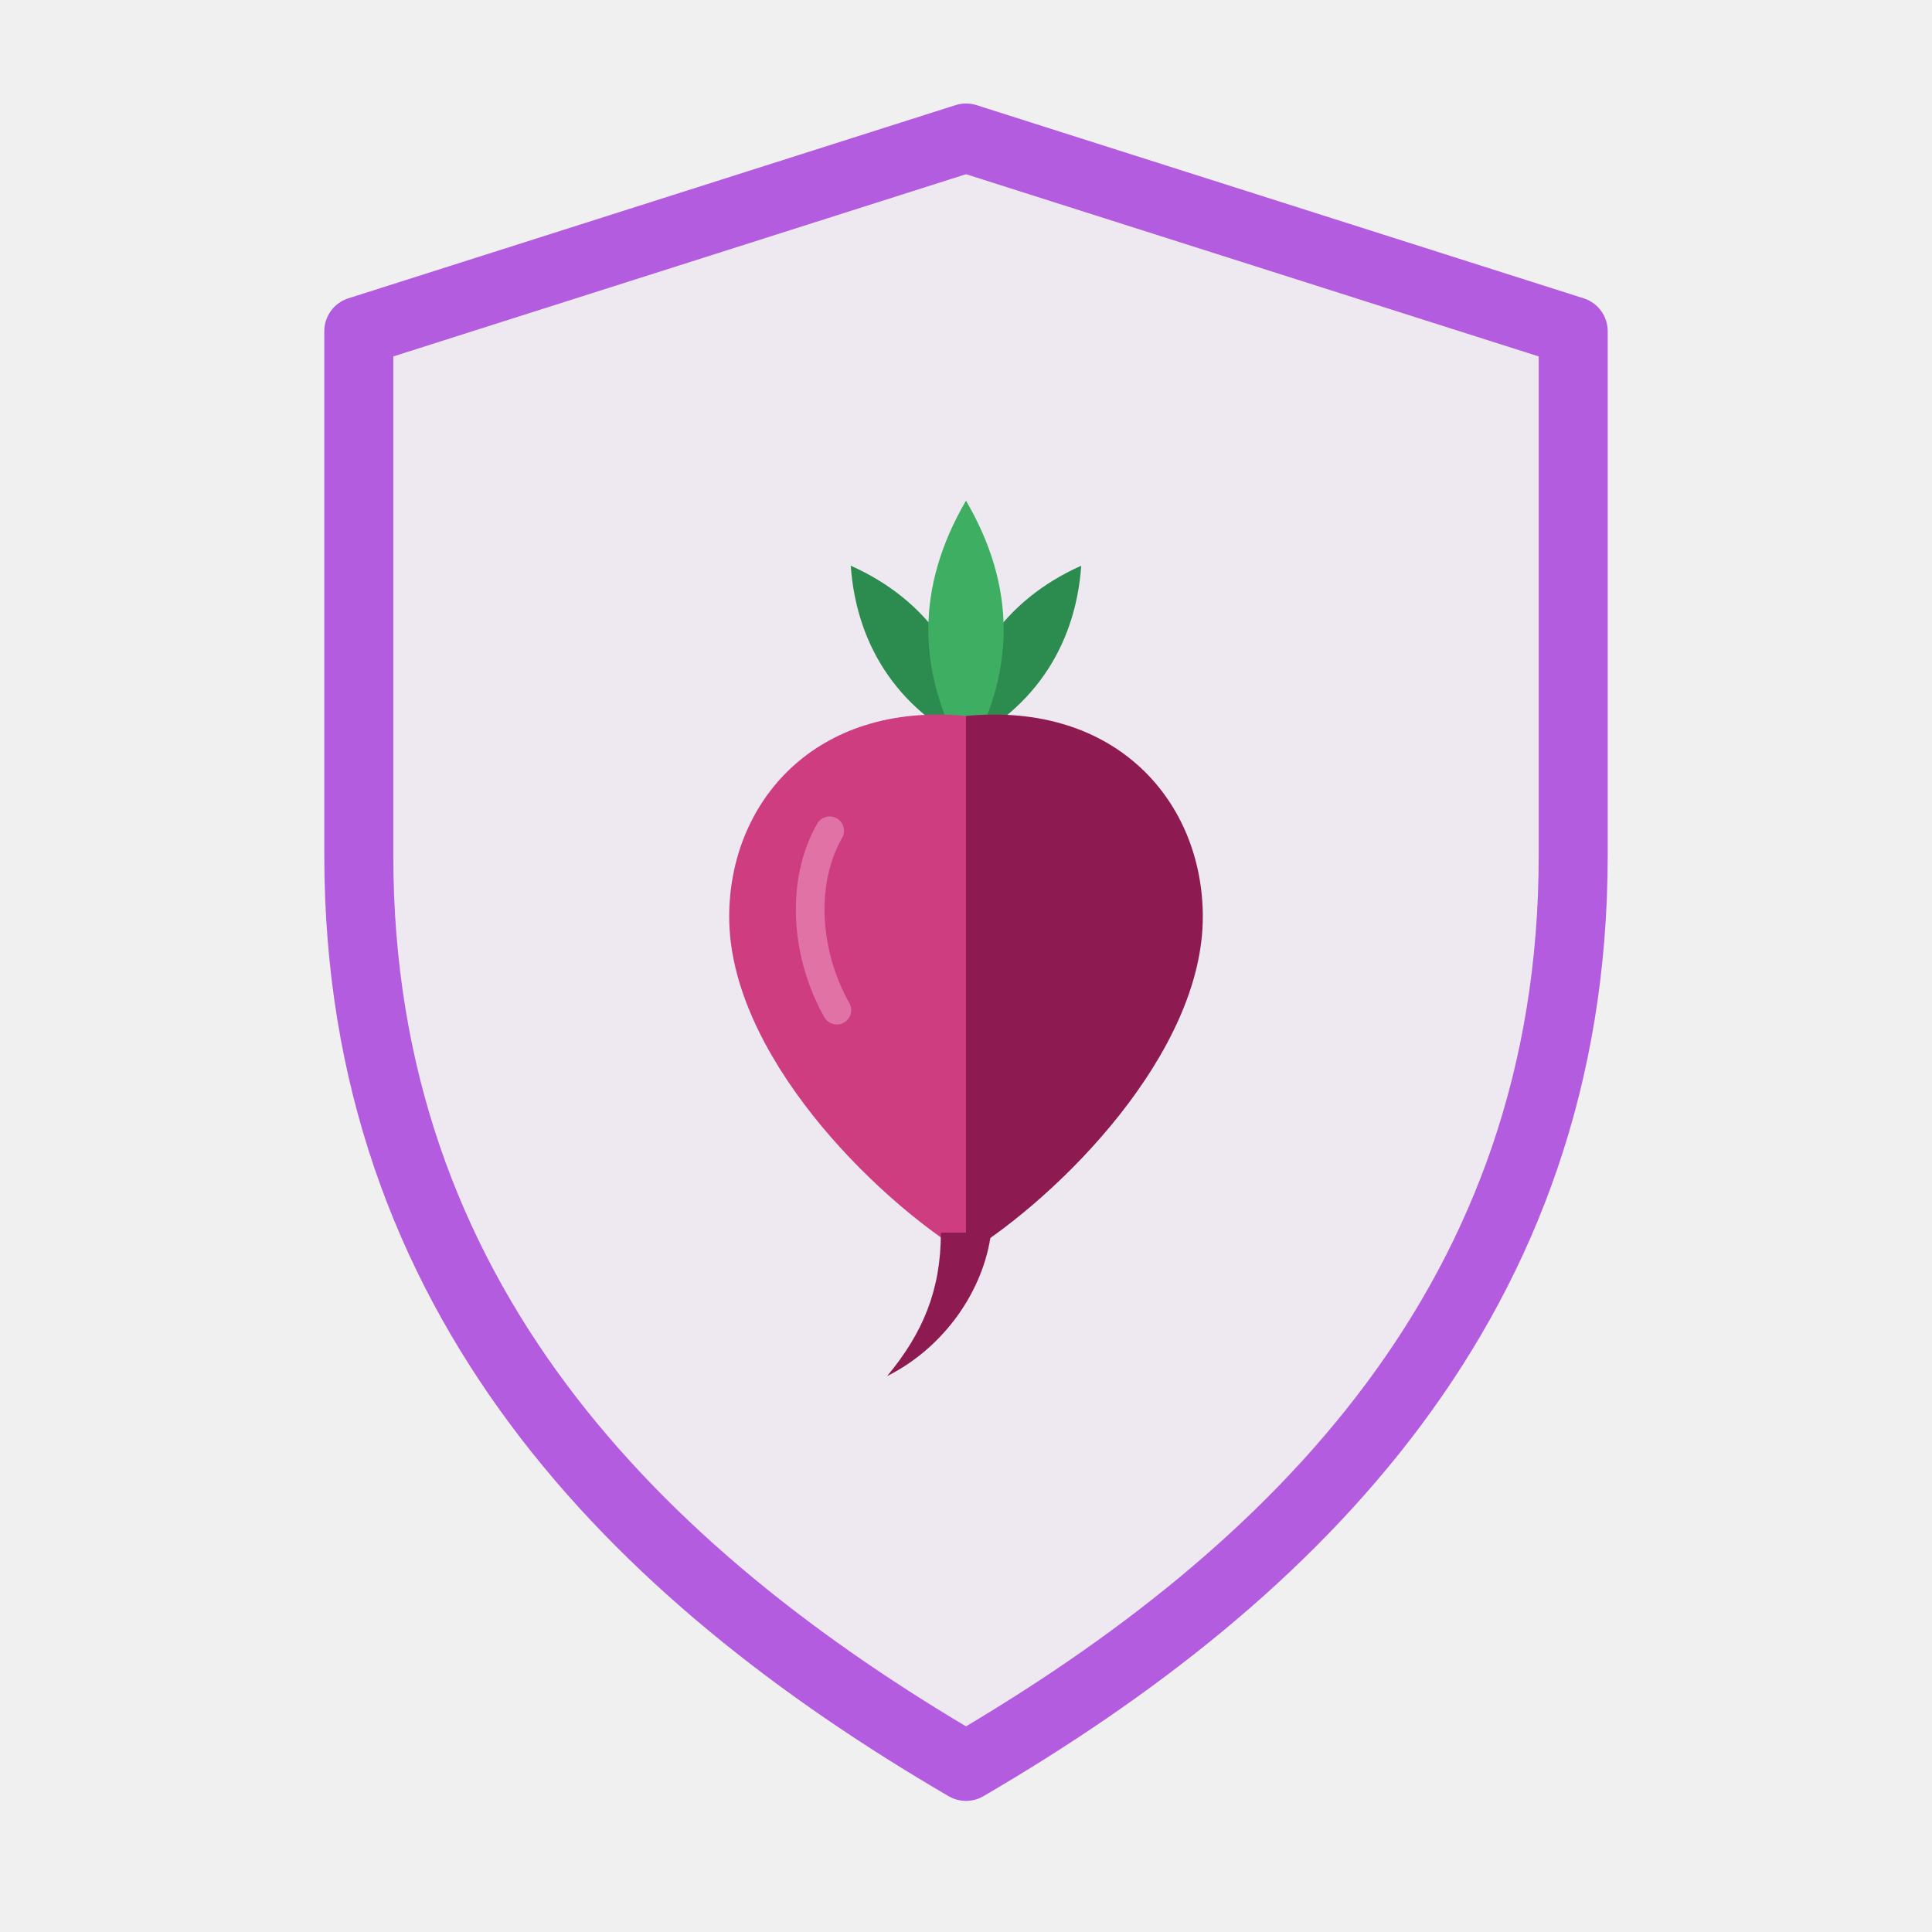
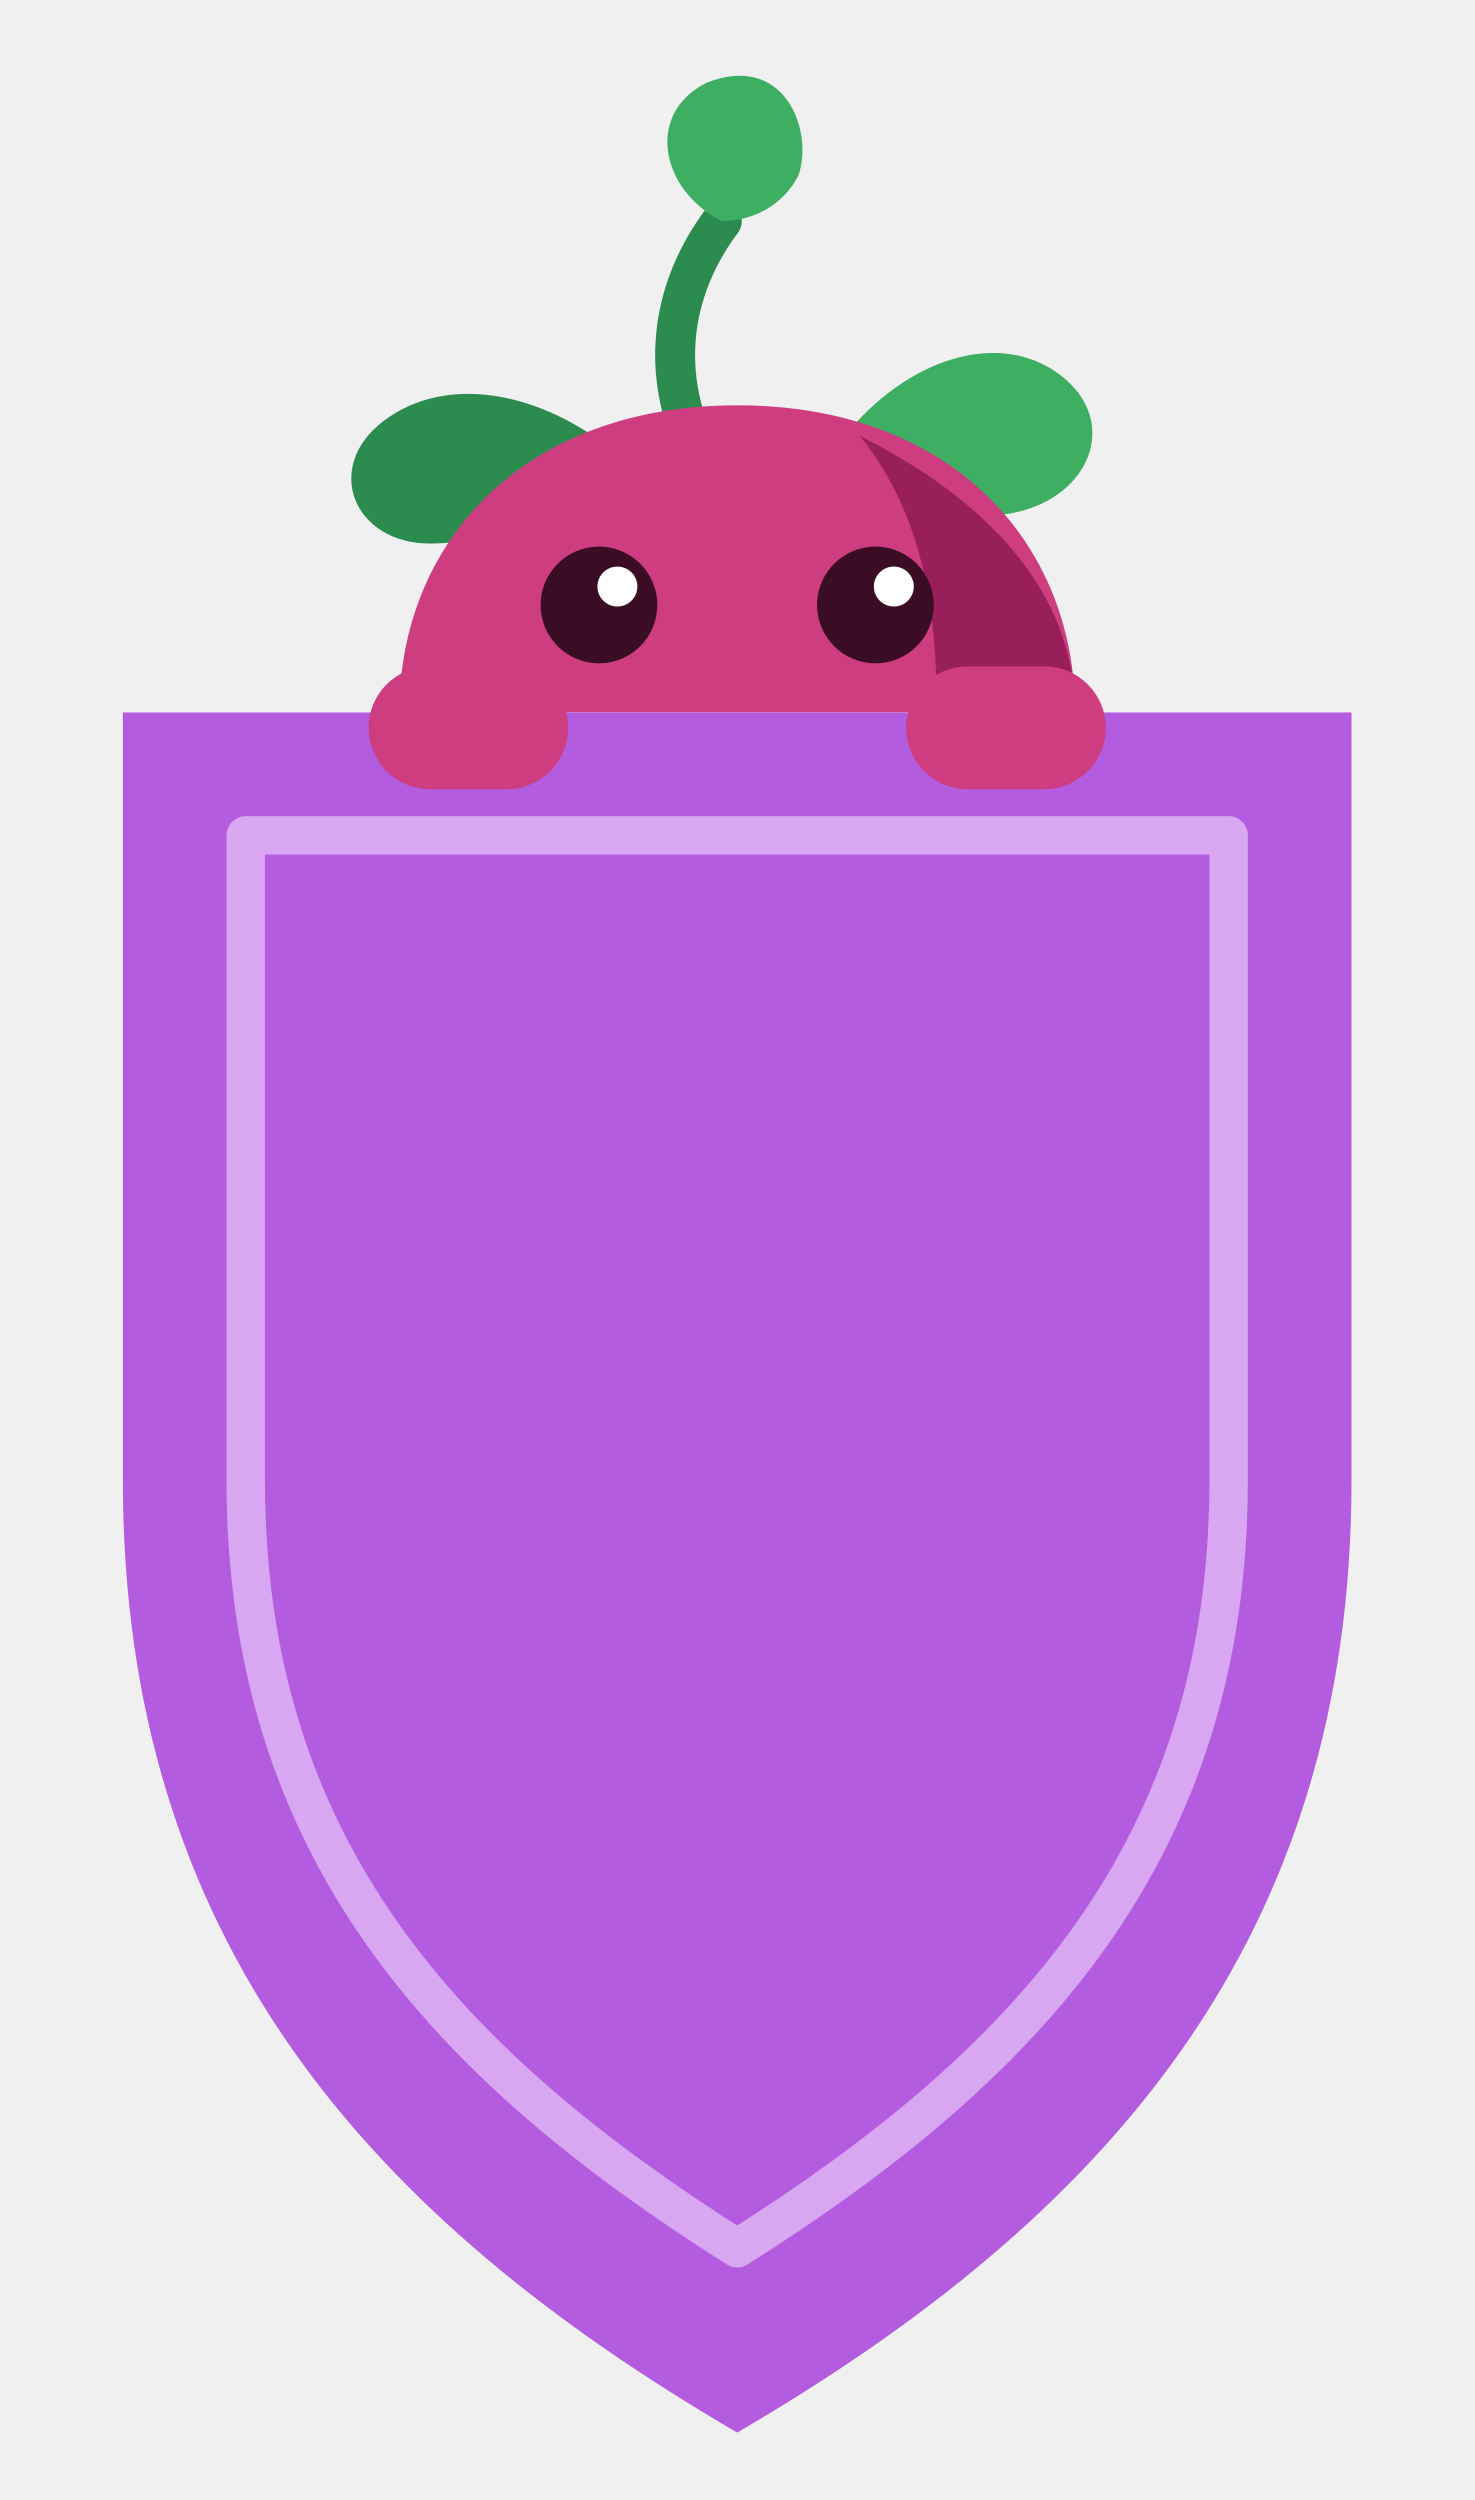
- <svg xmlns="http://www.w3.org/2000/svg" viewBox="0 0 140 140" width="140" height="140" fill="none">
-   <path d="M70,10 L114,24 V62 C114,94 94,114 70,128 C46,114 26,94 26,62 V24 Z" fill="rgba(180,92,224,0.05)" stroke="#B45CE0" stroke-width="5" stroke-linejoin="round" />
-   <g transform="translate(70,68) scale(0.52) translate(-50,-63)">
-     <g transform="translate(50,34)">
-       <g transform="rotate(-35)">
-         <path d="M0,3 C-6,-7 -6,-18 0,-28 C6,-18 6,-7 0,3 Z" fill="#2C8B4E" />
-       </g>
-       <g transform="rotate(35)">
-         <path d="M0,3 C-6,-7 -6,-18 0,-28 C6,-18 6,-7 0,3 Z" fill="#2C8B4E" />
-       </g>
-       <path d="M0,4 C-7,-8 -7,-20 0,-32 C7,-20 7,-8 0,4 Z" fill="#3DAE62" />
-     </g>
-     <path d="M50,32 C29,30 17,44 17,60 C17,79 37,99 50,107 Z" fill="#CE3D80" />
-     <path d="M50,32 C71,30 83,44 83,60 C83,79 63,99 50,107 Z" fill="#8E1A52" />
-     <path d="M31,48 C27,55 27.5,65 32,73" stroke="#EE9CC4" stroke-width="4" stroke-linecap="round" fill="none" opacity="0.55" />
-     <path d="M46.5,104 C46.5,112 44,118 39,124 C47,120 52.5,112 53.5,104 Z" fill="#8E1A52" />
+ <svg xmlns="http://www.w3.org/2000/svg" viewBox="22 -44 96 162" width="92" height="156" fill="none">
+   <g transform="translate(70,0)">
+     <path d="M-3,-16 C-5,-21 -4,-26 -1,-30" stroke="#2C8B4E" stroke-width="2.6" stroke-linecap="round" fill="none" />
+     <path d="M-1,-30 C-5,-32 -6,-37 -2,-39 C3,-41 5,-36 4,-33 C3,-31 1,-30 -1,-30 Z" fill="#3DAE62" />
+     <path d="M-8,-15 C-13,-19 -19,-20 -23,-17 C-27,-14 -25,-9 -20,-9 C-15,-9 -11,-12 -8,-15 Z" fill="#2C8B4E" />
+     <path d="M7,-16 C11,-21 17,-23 21,-20 C25,-17 23,-12 18,-11 C13,-10 9,-13 7,-16 Z" fill="#3DAE62" />
+     <path d="M0,-18 C-14,-18 -22,-9 -22,2 L22,2 C22,-9 14,-18 0,-18 Z" fill="#CE3D80" />
+     <path d="M8,-16 C16,-12 22,-6 22,2 L13,2 C13,-5 12,-11 8,-16 Z" fill="#8E1A52" opacity="0.85" />
+     <circle cx="-9" cy="-5" r="3.8" fill="#3A0D24" />
+     <circle cx="-7.8" cy="-6.2" r="1.3" fill="#FFFFFF" />
+     <circle cx="9" cy="-5" r="3.8" fill="#3A0D24" />
+     <circle cx="10.2" cy="-6.2" r="1.3" fill="#FFFFFF" />
  </g>
+   <path d="M30,2 L110,2 L110,52 C110,82 94,100 70,114 C46,100 30,82 30,52 Z" fill="#B45CE0" />
+   <path d="M38,10 L102,10 L102,52 C102,76 89,90 70,102 C51,90 38,76 38,52 Z" stroke="#D9A6F2" stroke-width="2.5" fill="none" stroke-linejoin="round" />
+   <rect x="46" y="-1" width="13" height="8" rx="4" fill="#CE3D80" />
+   <rect x="81" y="-1" width="13" height="8" rx="4" fill="#CE3D80" />
</svg>
